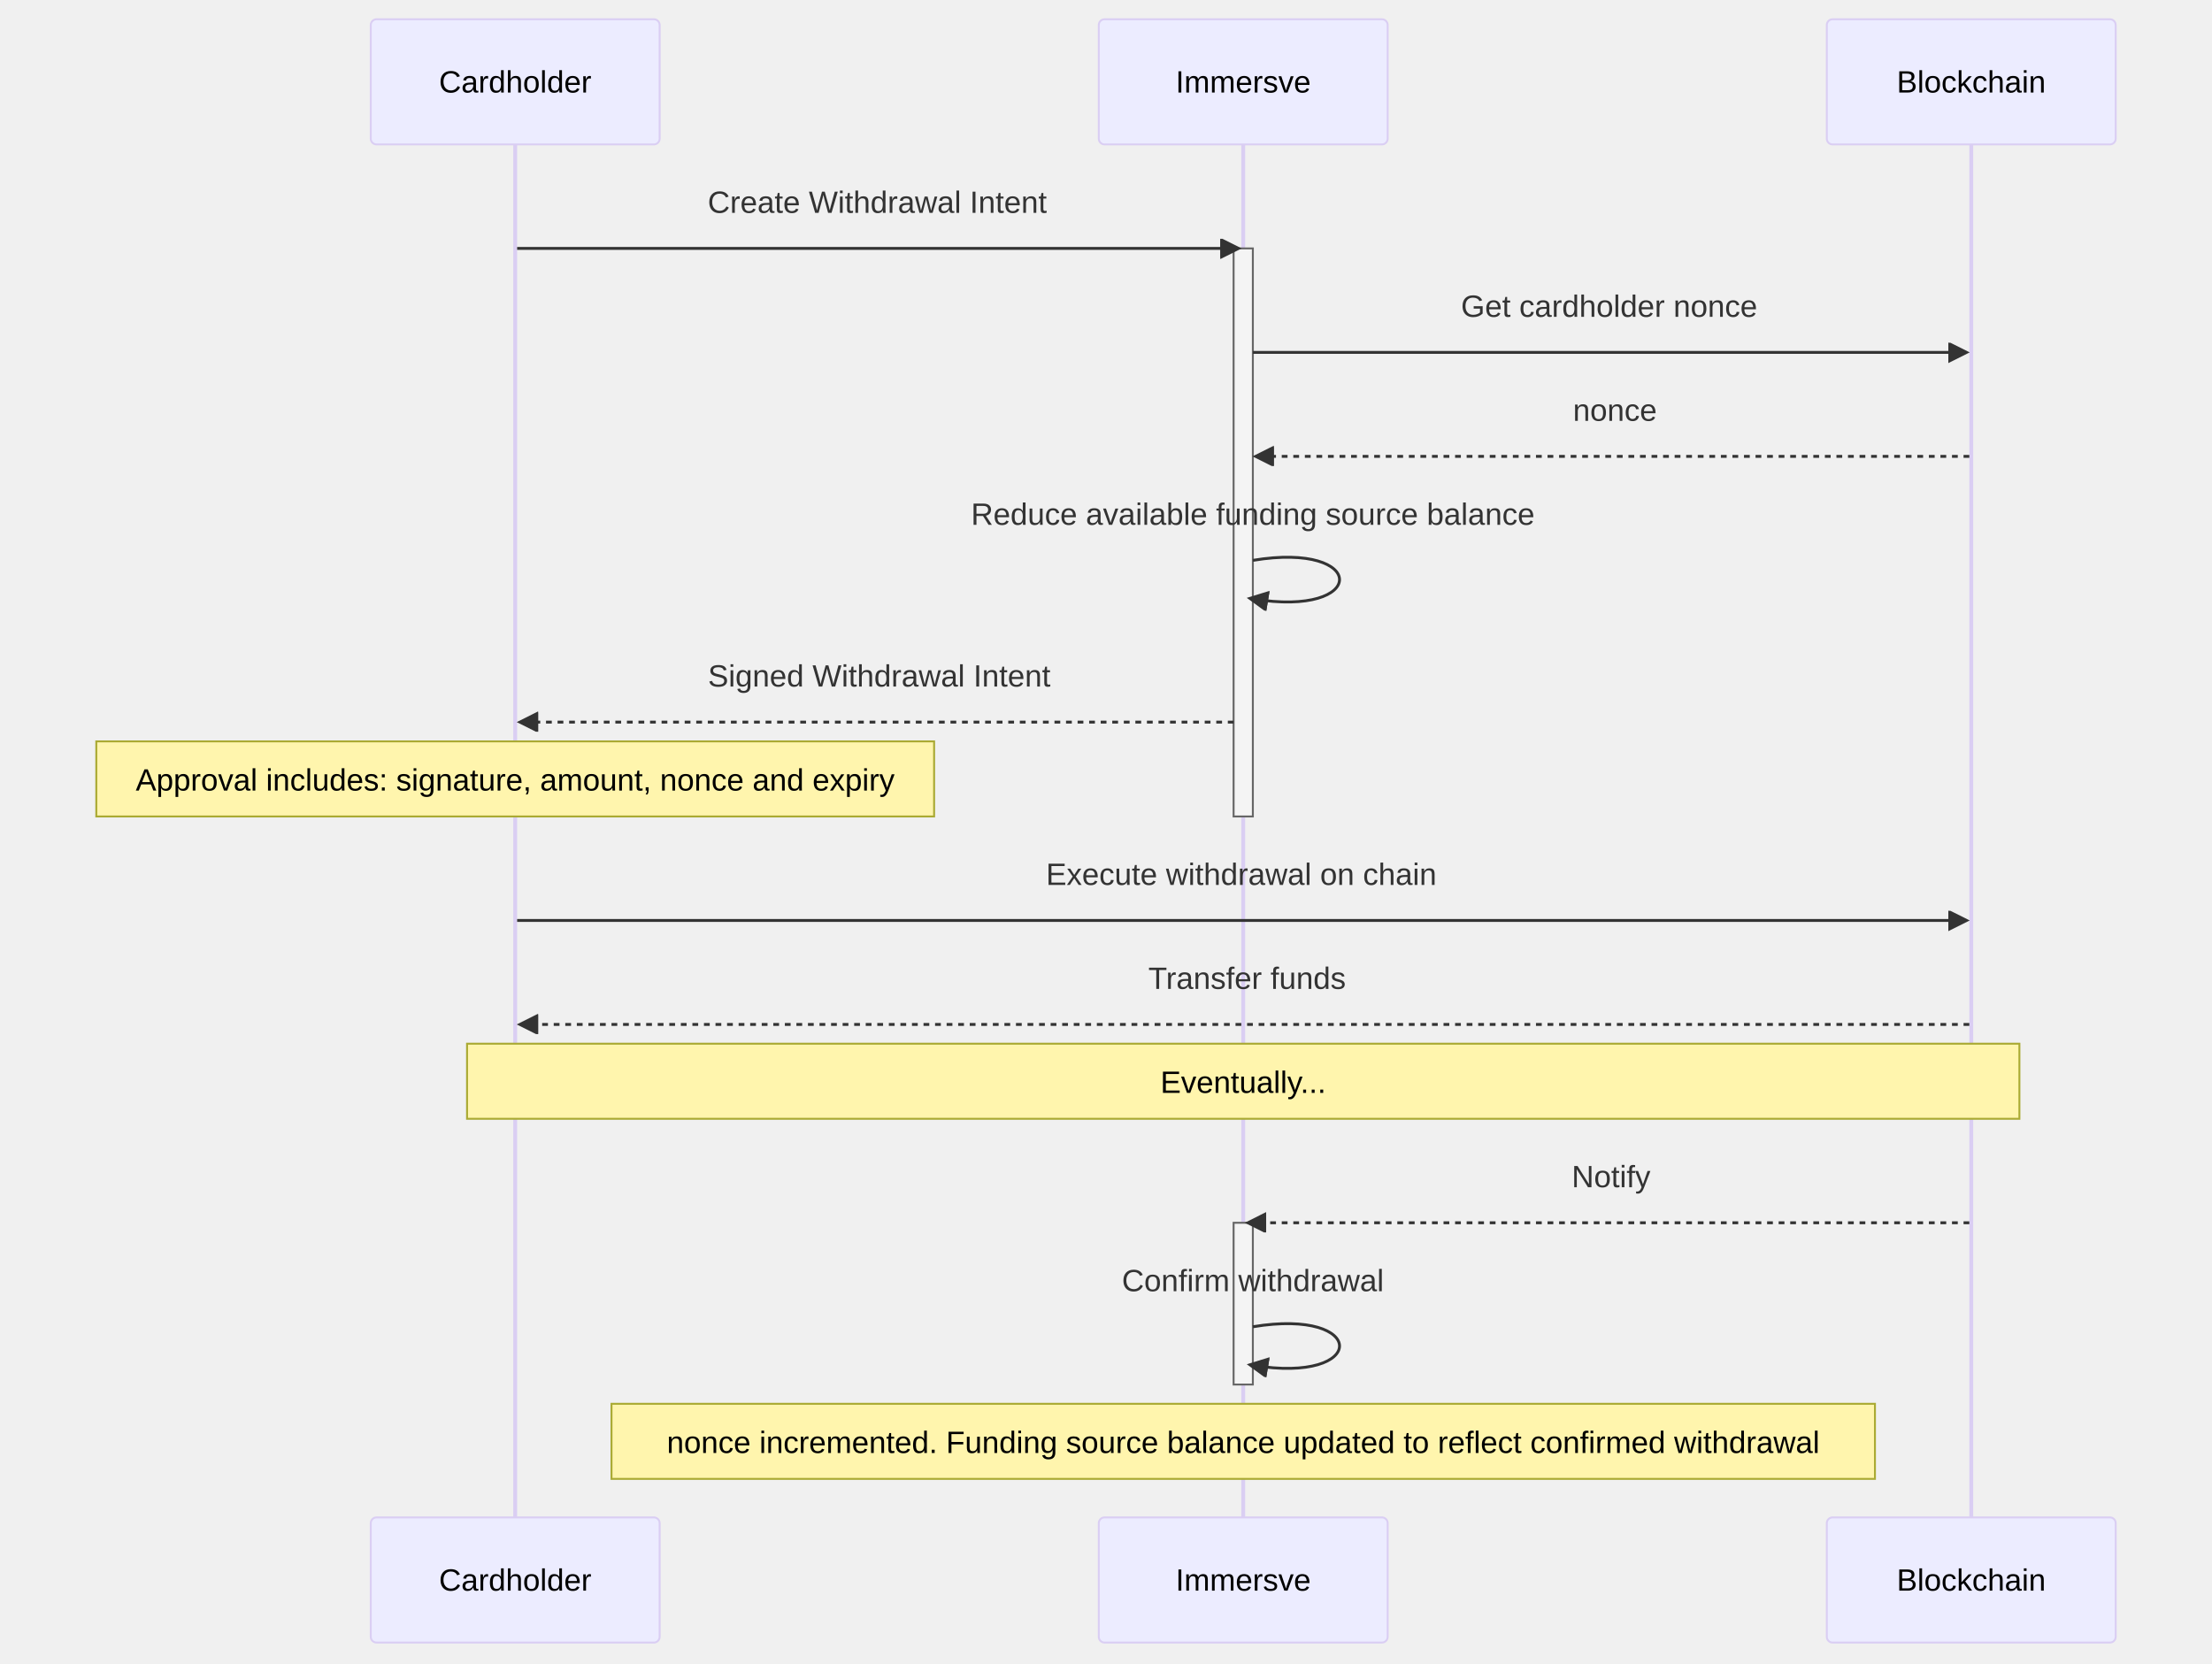
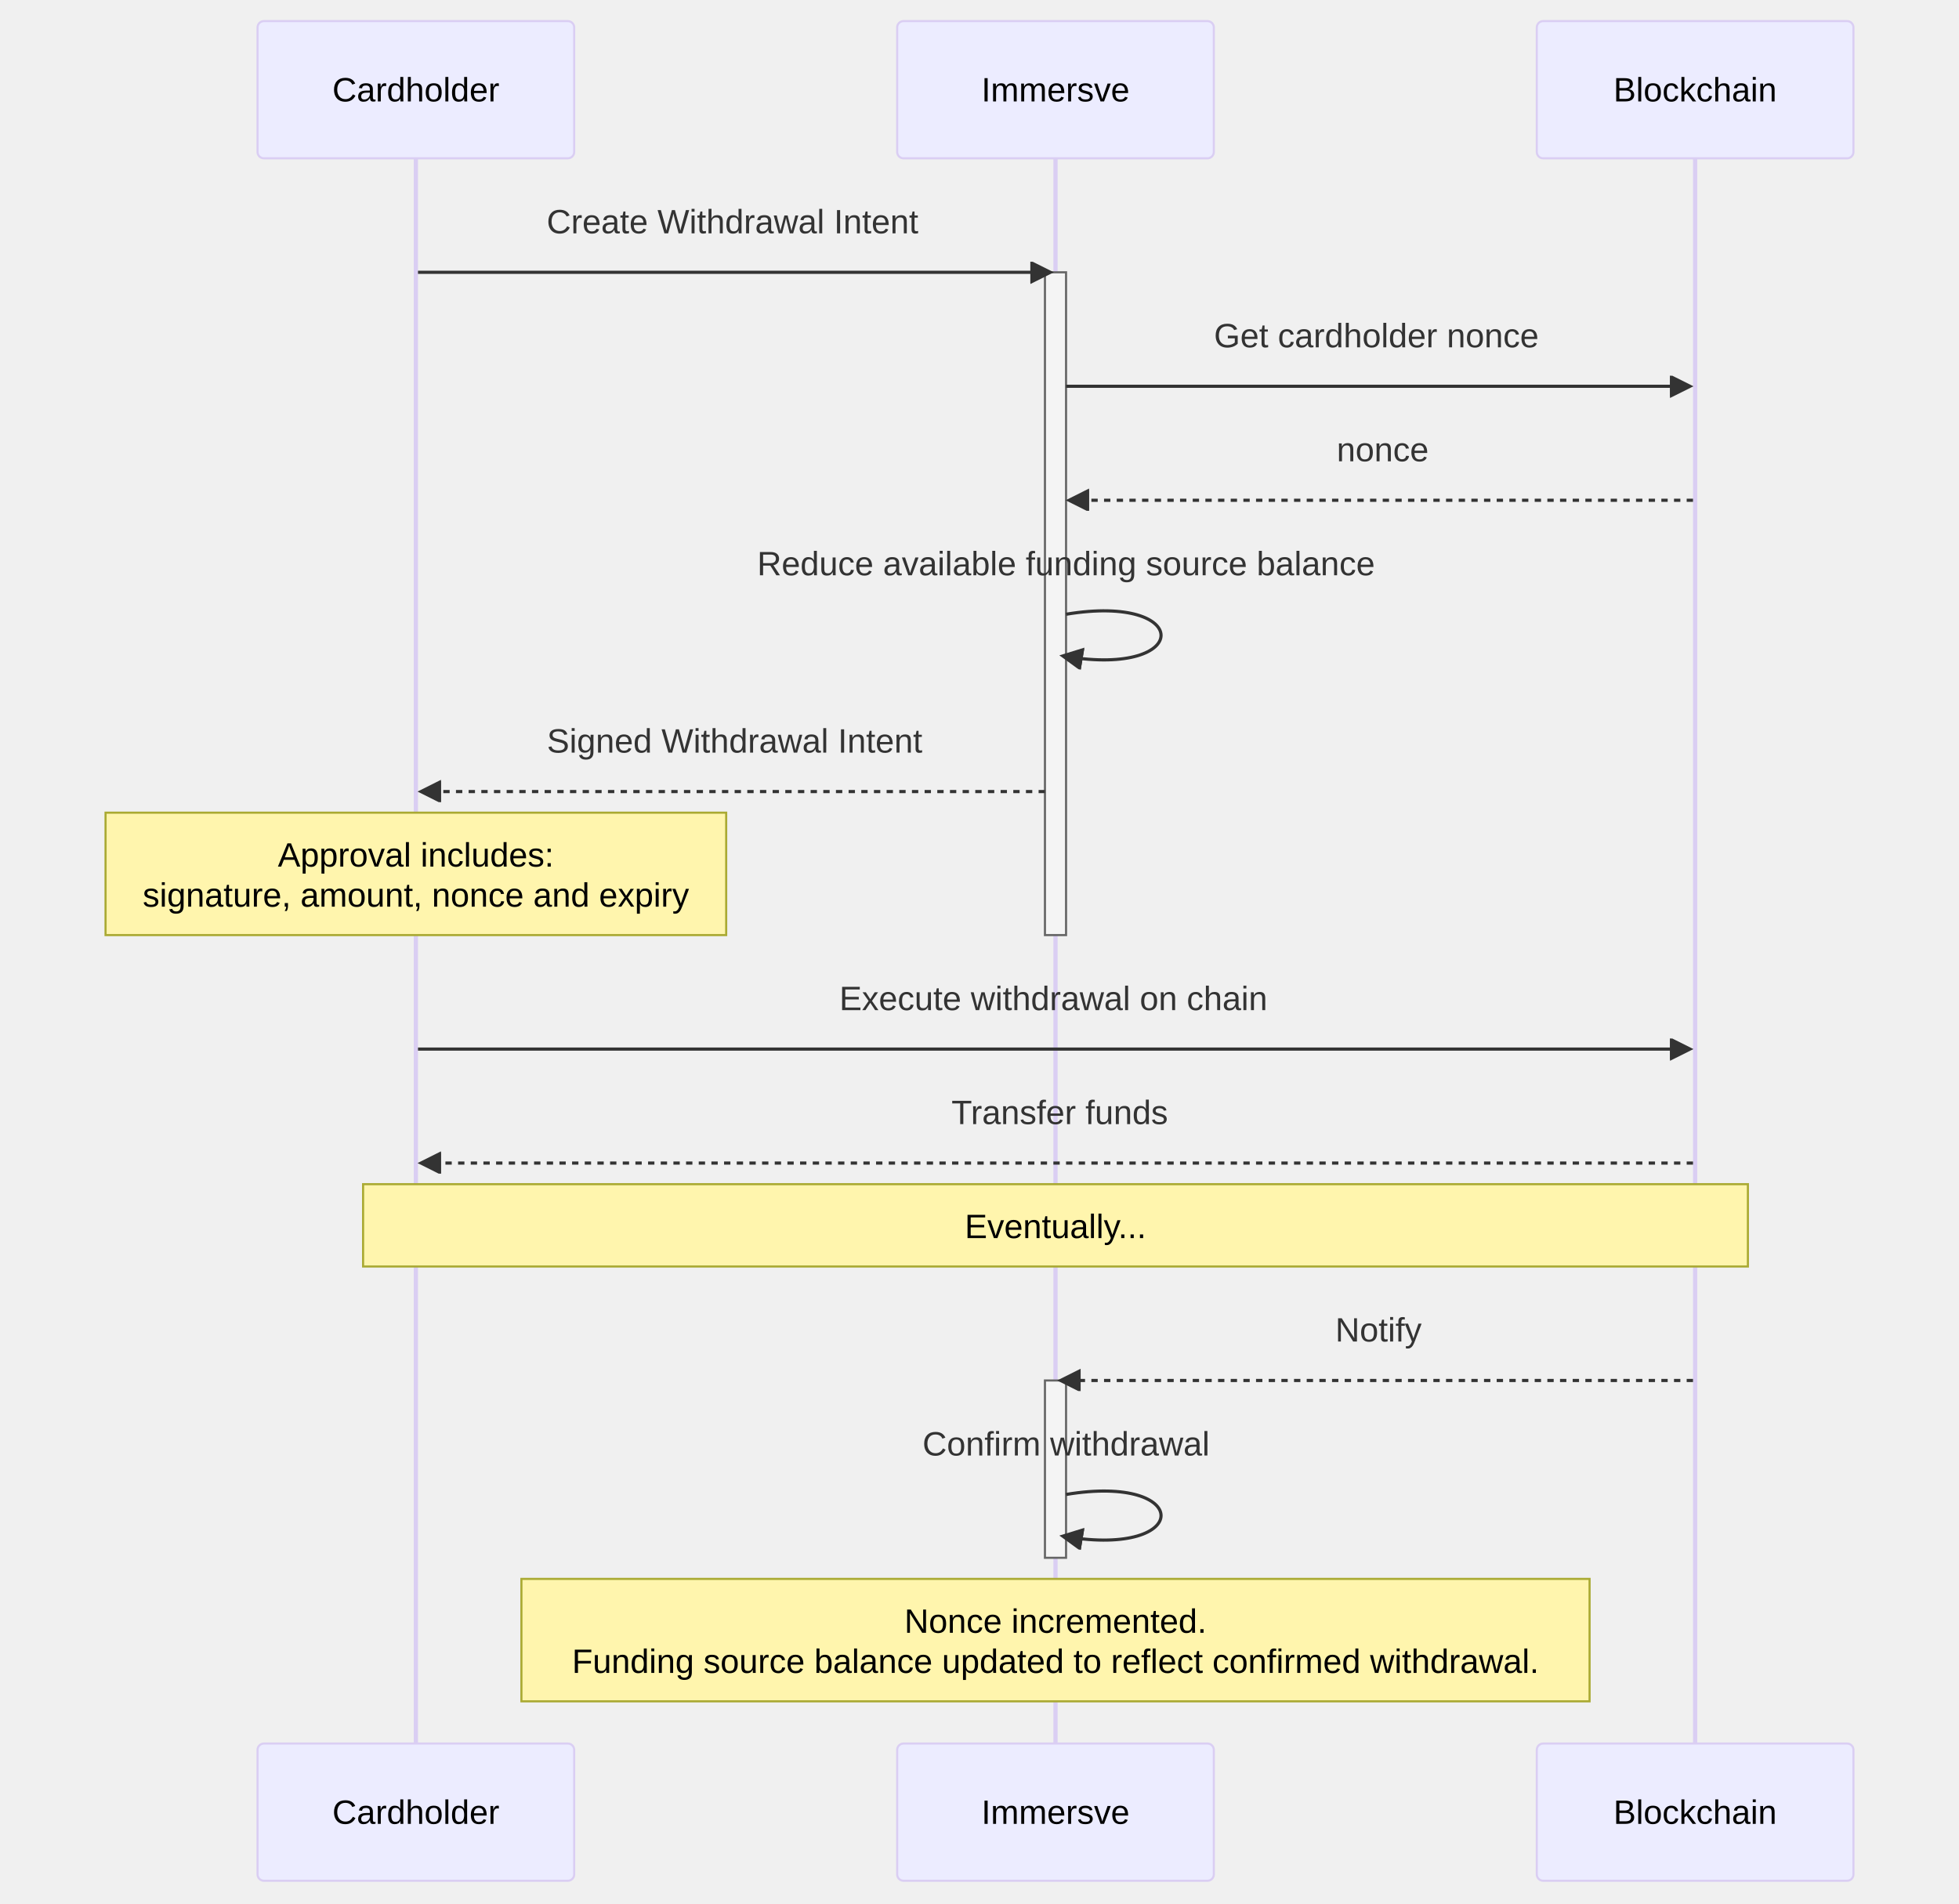
- <svg xmlns="http://www.w3.org/2000/svg" viewBox="-192.5 -10 1148.5 864" style="max-width: 1148.5px;" width="100%" id="mermaid-svg">
+ <svg xmlns="http://www.w3.org/2000/svg" viewBox="-122 -10 928 902" style="max-width: 928px;" width="100%" id="mermaid-svg">
  <g>
-     <rect class="actor actor-bottom" ry="3" rx="3" height="65" width="150" stroke="#666" fill="#eaeaea" y="778" x="756" />
-     <text style="text-anchor: middle; font-size: 16px; font-weight: 400;" class="actor" alignment-baseline="central" dominant-baseline="central" y="810.5" x="831">
-       <tspan dy="0" x="831">Blockchain</tspan>
+     <rect class="actor actor-bottom" ry="3" rx="3" height="65" width="150" stroke="#666" fill="#eaeaea" y="816" x="606" />
+     <text style="text-anchor: middle; font-size: 16px; font-weight: 400;" class="actor" alignment-baseline="central" dominant-baseline="central" y="848.5" x="681">
+       <tspan dy="0" x="681">Blockchain</tspan>
    </text>
  </g>
  <g>
-     <rect class="actor actor-bottom" ry="3" rx="3" height="65" width="150" stroke="#666" fill="#eaeaea" y="778" x="378" />
-     <text style="text-anchor: middle; font-size: 16px; font-weight: 400;" class="actor" alignment-baseline="central" dominant-baseline="central" y="810.5" x="453">
-       <tspan dy="0" x="453">Immersve</tspan>
+     <rect class="actor actor-bottom" ry="3" rx="3" height="65" width="150" stroke="#666" fill="#eaeaea" y="816" x="303" />
+     <text style="text-anchor: middle; font-size: 16px; font-weight: 400;" class="actor" alignment-baseline="central" dominant-baseline="central" y="848.5" x="378">
+       <tspan dy="0" x="378">Immersve</tspan>
    </text>
  </g>
  <g>
-     <rect class="actor actor-bottom" ry="3" rx="3" height="65" width="150" stroke="#666" fill="#eaeaea" y="778" x="0" />
-     <text style="text-anchor: middle; font-size: 16px; font-weight: 400;" class="actor" alignment-baseline="central" dominant-baseline="central" y="810.5" x="75">
+     <rect class="actor actor-bottom" ry="3" rx="3" height="65" width="150" stroke="#666" fill="#eaeaea" y="816" x="0" />
+     <text style="text-anchor: middle; font-size: 16px; font-weight: 400;" class="actor" alignment-baseline="central" dominant-baseline="central" y="848.5" x="75">
      <tspan dy="0" x="75">Cardholder</tspan>
    </text>
  </g>
  <g>
-     <line stroke="#999" stroke-width="0.5px" class="200" y2="778" x2="831" y1="5" x1="831" id="actor26" />
-     <g id="root-26">
-       <rect class="actor actor-top" ry="3" rx="3" height="65" width="150" stroke="#666" fill="#eaeaea" y="0" x="756" />
-       <text style="text-anchor: middle; font-size: 16px; font-weight: 400;" class="actor" alignment-baseline="central" dominant-baseline="central" y="32.5" x="831">
-         <tspan dy="0" x="831">Blockchain</tspan>
+     <line stroke="#999" stroke-width="0.5px" class="200" y2="816" x2="681" y1="5" x1="681" id="actor5" />
+     <g id="root-5">
+       <rect class="actor actor-top" ry="3" rx="3" height="65" width="150" stroke="#666" fill="#eaeaea" y="0" x="606" />
+       <text style="text-anchor: middle; font-size: 16px; font-weight: 400;" class="actor" alignment-baseline="central" dominant-baseline="central" y="32.5" x="681">
+         <tspan dy="0" x="681">Blockchain</tspan>
      </text>
    </g>
  </g>
  <g>
-     <line stroke="#999" stroke-width="0.5px" class="200" y2="778" x2="453" y1="5" x1="453" id="actor25" />
-     <g id="root-25">
-       <rect class="actor actor-top" ry="3" rx="3" height="65" width="150" stroke="#666" fill="#eaeaea" y="0" x="378" />
-       <text style="text-anchor: middle; font-size: 16px; font-weight: 400;" class="actor" alignment-baseline="central" dominant-baseline="central" y="32.5" x="453">
-         <tspan dy="0" x="453">Immersve</tspan>
+     <line stroke="#999" stroke-width="0.5px" class="200" y2="816" x2="378" y1="5" x1="378" id="actor4" />
+     <g id="root-4">
+       <rect class="actor actor-top" ry="3" rx="3" height="65" width="150" stroke="#666" fill="#eaeaea" y="0" x="303" />
+       <text style="text-anchor: middle; font-size: 16px; font-weight: 400;" class="actor" alignment-baseline="central" dominant-baseline="central" y="32.5" x="378">
+         <tspan dy="0" x="378">Immersve</tspan>
      </text>
    </g>
  </g>
  <g>
-     <line stroke="#999" stroke-width="0.5px" class="200" y2="778" x2="75" y1="5" x1="75" id="actor24" />
-     <g id="root-24">
+     <line stroke="#999" stroke-width="0.5px" class="200" y2="816" x2="75" y1="5" x1="75" id="actor3" />
+     <g id="root-3">
      <rect class="actor actor-top" ry="3" rx="3" height="65" width="150" stroke="#666" fill="#eaeaea" y="0" x="0" />
      <text style="text-anchor: middle; font-size: 16px; font-weight: 400;" class="actor" alignment-baseline="central" dominant-baseline="central" y="32.5" x="75">
        <tspan dy="0" x="75">Cardholder</tspan>
      </text>
    </g>
  </g>
  <style>#mermaid-svg{font-family:"trebuchet ms",verdana,arial,sans-serif;font-size:16px;fill:#333;}#mermaid-svg .error-icon{fill:#552222;}#mermaid-svg .error-text{fill:#552222;stroke:#552222;}#mermaid-svg .edge-thickness-normal{stroke-width:2px;}#mermaid-svg .edge-thickness-thick{stroke-width:3.5px;}#mermaid-svg .edge-pattern-solid{stroke-dasharray:0;}#mermaid-svg .edge-pattern-dashed{stroke-dasharray:3;}#mermaid-svg .edge-pattern-dotted{stroke-dasharray:2;}#mermaid-svg .marker{fill:#333333;stroke:#333333;}#mermaid-svg .marker.cross{stroke:#333333;}#mermaid-svg svg{font-family:"trebuchet ms",verdana,arial,sans-serif;font-size:16px;}#mermaid-svg .actor{stroke:hsl(259.626, 59.777%, 87.902%);fill:#ECECFF;}#mermaid-svg text.actor&gt;tspan{fill:black;stroke:none;}#mermaid-svg .actor-line{stroke:grey;}#mermaid-svg .messageLine0{stroke-width:1.5;stroke-dasharray:none;stroke:#333;}#mermaid-svg .messageLine1{stroke-width:1.5;stroke-dasharray:2,2;stroke:#333;}#mermaid-svg #arrowhead path{fill:#333;stroke:#333;}#mermaid-svg .sequenceNumber{fill:white;}#mermaid-svg #sequencenumber{fill:#333;}#mermaid-svg #crosshead path{fill:#333;stroke:#333;}#mermaid-svg .messageText{fill:#333;stroke:none;}#mermaid-svg .labelBox{stroke:hsl(259.626, 59.777%, 87.902%);fill:#ECECFF;}#mermaid-svg .labelText,#mermaid-svg .labelText&gt;tspan{fill:black;stroke:none;}#mermaid-svg .loopText,#mermaid-svg .loopText&gt;tspan{fill:black;stroke:none;}#mermaid-svg .loopLine{stroke-width:2px;stroke-dasharray:2,2;stroke:hsl(259.626, 59.777%, 87.902%);fill:hsl(259.626, 59.777%, 87.902%);}#mermaid-svg .note{stroke:#aaaa33;fill:#fff5ad;}#mermaid-svg .noteText,#mermaid-svg .noteText&gt;tspan{fill:black;stroke:none;}#mermaid-svg .activation0{fill:#f4f4f4;stroke:#666;}#mermaid-svg .activation1{fill:#f4f4f4;stroke:#666;}#mermaid-svg .activation2{fill:#f4f4f4;stroke:#666;}#mermaid-svg .actorPopupMenu{position:absolute;}#mermaid-svg .actorPopupMenuPanel{position:absolute;fill:#ECECFF;box-shadow:0px 8px 16px 0px rgba(0,0,0,0.2);filter:drop-shadow(3px 5px 2px rgb(0 0 0 / 0.4));}#mermaid-svg .actor-man line{stroke:hsl(259.626, 59.777%, 87.902%);fill:#ECECFF;}#mermaid-svg .actor-man circle,#mermaid-svg line{stroke:hsl(259.626, 59.777%, 87.902%);fill:#ECECFF;stroke-width:2px;}#mermaid-svg :root{--mermaid-font-family:"trebuchet ms",verdana,arial,sans-serif;}</style>
  <g />
  <defs>
    <symbol height="24" width="24" id="computer">
      <path d="M2 2v13h20v-13h-20zm18 11h-16v-9h16v9zm-10.228 6l.466-1h3.524l.467 1h-4.457zm14.228 3h-24l2-6h2.104l-1.33 4h18.45l-1.297-4h2.073l2 6zm-5-10h-14v-7h14v7z" transform="scale(.5)" />
    </symbol>
  </defs>
  <defs>
    <symbol clip-rule="evenodd" fill-rule="evenodd" id="database">
      <path d="M12.258.001l.256.004.255.005.253.008.251.01.249.012.247.015.246.016.242.019.241.02.239.023.236.024.233.027.231.028.229.031.225.032.223.034.22.036.217.038.214.04.211.041.208.043.205.045.201.046.198.048.194.05.191.051.187.053.183.054.18.056.175.057.172.059.168.06.163.061.16.063.155.064.15.066.074.033.073.033.071.034.07.034.069.035.068.035.067.035.066.035.064.036.064.036.062.036.06.036.06.037.058.037.058.037.055.038.055.038.053.038.052.038.051.039.05.039.048.039.047.039.045.04.044.04.043.04.041.04.04.041.039.041.037.041.036.041.034.041.033.042.032.042.03.042.029.042.027.042.026.043.024.043.023.043.021.043.02.043.018.044.017.043.015.044.013.044.012.044.011.045.009.044.007.045.006.045.004.045.002.045.001.045v17l-.001.045-.002.045-.004.045-.006.045-.007.045-.009.044-.011.045-.012.044-.013.044-.015.044-.017.043-.018.044-.02.043-.021.043-.023.043-.024.043-.026.043-.027.042-.029.042-.03.042-.032.042-.033.042-.034.041-.036.041-.037.041-.039.041-.04.041-.041.04-.043.04-.044.04-.045.04-.047.039-.048.039-.05.039-.051.039-.052.038-.053.038-.055.038-.055.038-.058.037-.058.037-.06.037-.06.036-.062.036-.064.036-.064.036-.066.035-.067.035-.068.035-.069.035-.07.034-.071.034-.073.033-.074.033-.15.066-.155.064-.16.063-.163.061-.168.06-.172.059-.175.057-.18.056-.183.054-.187.053-.191.051-.194.05-.198.048-.201.046-.205.045-.208.043-.211.041-.214.04-.217.038-.22.036-.223.034-.225.032-.229.031-.231.028-.233.027-.236.024-.239.023-.241.02-.242.019-.246.016-.247.015-.249.012-.251.01-.253.008-.255.005-.256.004-.258.001-.258-.001-.256-.004-.255-.005-.253-.008-.251-.01-.249-.012-.247-.015-.245-.016-.243-.019-.241-.02-.238-.023-.236-.024-.234-.027-.231-.028-.228-.031-.226-.032-.223-.034-.22-.036-.217-.038-.214-.04-.211-.041-.208-.043-.204-.045-.201-.046-.198-.048-.195-.05-.19-.051-.187-.053-.184-.054-.179-.056-.176-.057-.172-.059-.167-.06-.164-.061-.159-.063-.155-.064-.151-.066-.074-.033-.072-.033-.072-.034-.07-.034-.069-.035-.068-.035-.067-.035-.066-.035-.064-.036-.063-.036-.062-.036-.061-.036-.06-.037-.058-.037-.057-.037-.056-.038-.055-.038-.053-.038-.052-.038-.051-.039-.049-.039-.049-.039-.046-.039-.046-.04-.044-.04-.043-.04-.041-.04-.04-.041-.039-.041-.037-.041-.036-.041-.034-.041-.033-.042-.032-.042-.03-.042-.029-.042-.027-.042-.026-.043-.024-.043-.023-.043-.021-.043-.02-.043-.018-.044-.017-.043-.015-.044-.013-.044-.012-.044-.011-.045-.009-.044-.007-.045-.006-.045-.004-.045-.002-.045-.001-.045v-17l.001-.045.002-.045.004-.045.006-.045.007-.045.009-.044.011-.045.012-.044.013-.044.015-.044.017-.043.018-.044.02-.043.021-.043.023-.043.024-.043.026-.043.027-.042.029-.042.03-.042.032-.042.033-.042.034-.041.036-.041.037-.041.039-.041.04-.041.041-.04.043-.04.044-.04.046-.04.046-.039.049-.039.049-.039.051-.039.052-.038.053-.038.055-.038.056-.038.057-.037.058-.037.06-.037.061-.036.062-.036.063-.036.064-.036.066-.035.067-.035.068-.035.069-.035.07-.034.072-.034.072-.033.074-.033.151-.066.155-.064.159-.063.164-.061.167-.06.172-.059.176-.057.179-.056.184-.054.187-.053.19-.051.195-.05.198-.048.201-.046.204-.045.208-.043.211-.041.214-.04.217-.038.22-.036.223-.034.226-.032.228-.031.231-.028.234-.027.236-.024.238-.023.241-.02.243-.019.245-.016.247-.015.249-.012.251-.01.253-.008.255-.005.256-.004.258-.001.258.001zm-9.258 20.499v.01l.001.021.003.021.004.022.005.021.006.022.007.022.009.023.01.022.011.023.012.023.013.023.015.023.016.024.017.023.018.024.019.024.021.024.022.025.023.024.024.025.052.049.056.05.061.051.066.051.07.051.075.051.079.052.084.052.088.052.092.052.097.052.102.051.105.052.11.052.114.051.119.051.123.051.127.05.131.05.135.05.139.048.144.049.147.047.152.047.155.047.16.045.163.045.167.043.171.043.176.041.178.041.183.039.187.039.19.037.194.035.197.035.202.033.204.031.209.03.212.029.216.027.219.025.222.024.226.021.23.02.233.018.236.016.24.015.243.012.246.01.249.008.253.005.256.004.259.001.26-.001.257-.004.254-.005.25-.008.247-.011.244-.012.241-.014.237-.016.233-.018.231-.021.226-.021.224-.024.22-.026.216-.027.212-.028.21-.031.205-.031.202-.034.198-.034.194-.036.191-.037.187-.039.183-.04.179-.04.175-.042.172-.043.168-.044.163-.045.16-.046.155-.046.152-.047.148-.048.143-.049.139-.049.136-.05.131-.05.126-.05.123-.051.118-.052.114-.051.11-.052.106-.052.101-.052.096-.052.092-.052.088-.053.083-.051.079-.052.074-.052.07-.051.065-.051.06-.051.056-.05.051-.05.023-.024.023-.025.021-.024.02-.024.019-.024.018-.024.017-.024.015-.023.014-.024.013-.023.012-.023.01-.023.01-.022.008-.022.006-.022.006-.022.004-.022.004-.021.001-.021.001-.021v-4.127l-.077.055-.08.053-.083.054-.085.053-.087.052-.09.052-.093.051-.095.05-.097.05-.1.049-.102.049-.105.048-.106.047-.109.047-.111.046-.114.045-.115.045-.118.044-.12.043-.122.042-.124.042-.126.041-.128.04-.13.04-.132.038-.134.038-.135.037-.138.037-.139.035-.142.035-.143.034-.144.033-.147.032-.148.031-.15.03-.151.03-.153.029-.154.027-.156.027-.158.026-.159.025-.161.024-.162.023-.163.022-.165.021-.166.02-.167.019-.169.018-.169.017-.171.016-.173.015-.173.014-.175.013-.175.012-.177.011-.178.01-.179.008-.179.008-.181.006-.182.005-.182.004-.184.003-.184.002h-.37l-.184-.002-.184-.003-.182-.004-.182-.005-.181-.006-.179-.008-.179-.008-.178-.01-.176-.011-.176-.012-.175-.013-.173-.014-.172-.015-.171-.016-.17-.017-.169-.018-.167-.019-.166-.02-.165-.021-.163-.022-.162-.023-.161-.024-.159-.025-.157-.026-.156-.027-.155-.027-.153-.029-.151-.03-.15-.03-.148-.031-.146-.032-.145-.033-.143-.034-.141-.035-.14-.035-.137-.037-.136-.037-.134-.038-.132-.038-.13-.04-.128-.04-.126-.041-.124-.042-.122-.042-.12-.044-.117-.043-.116-.045-.113-.045-.112-.046-.109-.047-.106-.047-.105-.048-.102-.049-.1-.049-.097-.05-.095-.05-.093-.052-.09-.051-.087-.052-.085-.053-.083-.054-.08-.054-.077-.054v4.127zm0-5.654v.011l.001.021.003.021.004.021.005.022.006.022.007.022.009.022.01.022.011.023.012.023.013.023.015.024.016.023.017.024.018.024.019.024.021.024.022.024.023.025.024.024.052.05.056.05.061.05.066.051.07.051.075.052.079.051.084.052.088.052.092.052.097.052.102.052.105.052.11.051.114.051.119.052.123.05.127.051.131.05.135.049.139.049.144.048.147.048.152.047.155.046.16.045.163.045.167.044.171.042.176.042.178.04.183.04.187.038.19.037.194.036.197.034.202.033.204.032.209.03.212.028.216.027.219.025.222.024.226.022.23.02.233.018.236.016.24.014.243.012.246.01.249.008.253.006.256.003.259.001.26-.001.257-.003.254-.006.25-.008.247-.01.244-.012.241-.015.237-.016.233-.018.231-.02.226-.022.224-.024.22-.025.216-.027.212-.029.21-.03.205-.032.202-.033.198-.035.194-.036.191-.037.187-.039.183-.039.179-.041.175-.042.172-.043.168-.044.163-.045.16-.045.155-.047.152-.047.148-.048.143-.048.139-.05.136-.049.131-.05.126-.051.123-.051.118-.051.114-.052.11-.052.106-.052.101-.052.096-.052.092-.052.088-.052.083-.052.079-.052.074-.051.07-.052.065-.051.06-.05.056-.051.051-.049.023-.025.023-.024.021-.025.02-.024.019-.024.018-.024.017-.024.015-.023.014-.023.013-.024.012-.022.01-.023.01-.023.008-.022.006-.022.006-.022.004-.021.004-.022.001-.021.001-.021v-4.139l-.077.054-.08.054-.083.054-.085.052-.087.053-.09.051-.093.051-.095.051-.097.05-.1.049-.102.049-.105.048-.106.047-.109.047-.111.046-.114.045-.115.044-.118.044-.12.044-.122.042-.124.042-.126.041-.128.04-.13.039-.132.039-.134.038-.135.037-.138.036-.139.036-.142.035-.143.033-.144.033-.147.033-.148.031-.15.03-.151.03-.153.028-.154.028-.156.027-.158.026-.159.025-.161.024-.162.023-.163.022-.165.021-.166.02-.167.019-.169.018-.169.017-.171.016-.173.015-.173.014-.175.013-.175.012-.177.011-.178.009-.179.009-.179.007-.181.007-.182.005-.182.004-.184.003-.184.002h-.37l-.184-.002-.184-.003-.182-.004-.182-.005-.181-.007-.179-.007-.179-.009-.178-.009-.176-.011-.176-.012-.175-.013-.173-.014-.172-.015-.171-.016-.17-.017-.169-.018-.167-.019-.166-.02-.165-.021-.163-.022-.162-.023-.161-.024-.159-.025-.157-.026-.156-.027-.155-.028-.153-.028-.151-.03-.15-.03-.148-.031-.146-.033-.145-.033-.143-.033-.141-.035-.14-.036-.137-.036-.136-.037-.134-.038-.132-.039-.13-.039-.128-.04-.126-.041-.124-.042-.122-.043-.12-.043-.117-.044-.116-.044-.113-.046-.112-.046-.109-.046-.106-.047-.105-.048-.102-.049-.1-.049-.097-.05-.095-.051-.093-.051-.09-.051-.087-.053-.085-.052-.083-.054-.08-.054-.077-.054v4.139zm0-5.666v.011l.001.02.003.022.004.021.005.022.006.021.007.022.009.023.01.022.011.023.012.023.013.023.015.023.016.024.017.024.018.023.019.024.021.025.022.024.023.024.024.025.052.05.056.05.061.05.066.051.07.051.075.052.079.051.084.052.088.052.092.052.097.052.102.052.105.051.11.052.114.051.119.051.123.051.127.05.131.05.135.05.139.049.144.048.147.048.152.047.155.046.16.045.163.045.167.043.171.043.176.042.178.04.183.04.187.038.19.037.194.036.197.034.202.033.204.032.209.03.212.028.216.027.219.025.222.024.226.021.23.02.233.018.236.017.24.014.243.012.246.01.249.008.253.006.256.003.259.001.26-.001.257-.003.254-.006.25-.008.247-.01.244-.013.241-.014.237-.016.233-.018.231-.02.226-.022.224-.024.22-.025.216-.027.212-.029.21-.03.205-.032.202-.033.198-.035.194-.036.191-.037.187-.039.183-.039.179-.041.175-.042.172-.043.168-.044.163-.045.16-.045.155-.047.152-.047.148-.048.143-.049.139-.049.136-.049.131-.051.126-.05.123-.051.118-.052.114-.051.11-.052.106-.052.101-.052.096-.052.092-.052.088-.052.083-.052.079-.052.074-.052.07-.051.065-.051.06-.051.056-.05.051-.049.023-.025.023-.025.021-.024.02-.024.019-.024.018-.024.017-.024.015-.023.014-.024.013-.023.012-.023.01-.022.01-.023.008-.022.006-.022.006-.022.004-.022.004-.021.001-.021.001-.021v-4.153l-.077.054-.08.054-.083.053-.085.053-.087.053-.09.051-.093.051-.095.051-.097.05-.1.049-.102.048-.105.048-.106.048-.109.046-.111.046-.114.046-.115.044-.118.044-.12.043-.122.043-.124.042-.126.041-.128.04-.13.039-.132.039-.134.038-.135.037-.138.036-.139.036-.142.034-.143.034-.144.033-.147.032-.148.032-.15.03-.151.03-.153.028-.154.028-.156.027-.158.026-.159.024-.161.024-.162.023-.163.023-.165.021-.166.02-.167.019-.169.018-.169.017-.171.016-.173.015-.173.014-.175.013-.175.012-.177.01-.178.01-.179.009-.179.007-.181.006-.182.006-.182.004-.184.003-.184.001-.185.001-.185-.001-.184-.001-.184-.003-.182-.004-.182-.006-.181-.006-.179-.007-.179-.009-.178-.01-.176-.01-.176-.012-.175-.013-.173-.014-.172-.015-.171-.016-.17-.017-.169-.018-.167-.019-.166-.02-.165-.021-.163-.023-.162-.023-.161-.024-.159-.024-.157-.026-.156-.027-.155-.028-.153-.028-.151-.03-.15-.03-.148-.032-.146-.032-.145-.033-.143-.034-.141-.034-.14-.036-.137-.036-.136-.037-.134-.038-.132-.039-.13-.039-.128-.041-.126-.041-.124-.041-.122-.043-.12-.043-.117-.044-.116-.044-.113-.046-.112-.046-.109-.046-.106-.048-.105-.048-.102-.048-.1-.05-.097-.049-.095-.051-.093-.051-.09-.052-.087-.052-.085-.053-.083-.053-.08-.054-.077-.054v4.153zm8.74-8.179l-.257.004-.254.005-.25.008-.247.011-.244.012-.241.014-.237.016-.233.018-.231.021-.226.022-.224.023-.22.026-.216.027-.212.028-.21.031-.205.032-.202.033-.198.034-.194.036-.191.038-.187.038-.183.04-.179.041-.175.042-.172.043-.168.043-.163.045-.16.046-.155.046-.152.048-.148.048-.143.048-.139.049-.136.05-.131.05-.126.051-.123.051-.118.051-.114.052-.11.052-.106.052-.101.052-.096.052-.092.052-.088.052-.083.052-.079.052-.074.051-.07.052-.065.051-.06.05-.056.05-.051.05-.023.025-.023.024-.021.024-.02.025-.019.024-.018.024-.017.023-.015.024-.014.023-.013.023-.012.023-.01.023-.01.022-.008.022-.006.023-.006.021-.004.022-.004.021-.001.021-.001.021.001.021.001.021.004.021.004.022.006.021.006.023.008.022.01.022.01.023.012.023.013.023.014.023.015.024.017.023.018.024.019.024.02.025.021.024.023.024.023.025.051.05.056.05.06.05.065.051.07.052.074.051.079.052.083.052.088.052.092.052.096.052.101.052.106.052.11.052.114.052.118.051.123.051.126.051.131.05.136.05.139.049.143.048.148.048.152.048.155.046.16.046.163.045.168.043.172.043.175.042.179.041.183.04.187.038.191.038.194.036.198.034.202.033.205.032.21.031.212.028.216.027.22.026.224.023.226.022.231.021.233.018.237.016.241.014.244.012.247.011.25.008.254.005.257.004.26.001.26-.001.257-.004.254-.005.25-.008.247-.011.244-.012.241-.014.237-.016.233-.018.231-.021.226-.022.224-.023.22-.026.216-.027.212-.028.21-.031.205-.032.202-.033.198-.034.194-.036.191-.038.187-.038.183-.04.179-.041.175-.042.172-.043.168-.043.163-.045.16-.046.155-.046.152-.048.148-.048.143-.048.139-.049.136-.05.131-.05.126-.051.123-.051.118-.051.114-.052.11-.052.106-.052.101-.052.096-.052.092-.052.088-.052.083-.052.079-.052.074-.051.07-.052.065-.051.06-.05.056-.05.051-.05.023-.025.023-.024.021-.024.02-.025.019-.024.018-.024.017-.023.015-.024.014-.023.013-.023.012-.023.01-.023.01-.022.008-.022.006-.023.006-.021.004-.022.004-.021.001-.021.001-.021-.001-.021-.001-.021-.004-.021-.004-.022-.006-.021-.006-.023-.008-.022-.01-.022-.01-.023-.012-.023-.013-.023-.014-.023-.015-.024-.017-.023-.018-.024-.019-.024-.02-.025-.021-.024-.023-.024-.023-.025-.051-.05-.056-.05-.06-.05-.065-.051-.07-.052-.074-.051-.079-.052-.083-.052-.088-.052-.092-.052-.096-.052-.101-.052-.106-.052-.11-.052-.114-.052-.118-.051-.123-.051-.126-.051-.131-.05-.136-.05-.139-.049-.143-.048-.148-.048-.152-.048-.155-.046-.16-.046-.163-.045-.168-.043-.172-.043-.175-.042-.179-.041-.183-.04-.187-.038-.191-.038-.194-.036-.198-.034-.202-.033-.205-.032-.21-.031-.212-.028-.216-.027-.22-.026-.224-.023-.226-.022-.231-.021-.233-.018-.237-.016-.241-.014-.244-.012-.247-.011-.25-.008-.254-.005-.257-.004-.26-.001-.26.001z" transform="scale(.5)" />
    </symbol>
  </defs>
  <defs>
    <symbol height="24" width="24" id="clock">
      <path d="M12 2c5.514 0 10 4.486 10 10s-4.486 10-10 10-10-4.486-10-10 4.486-10 10-10zm0-2c-6.627 0-12 5.373-12 12s5.373 12 12 12 12-5.373 12-12-5.373-12-12-12zm5.848 12.459c.202.038.202.333.001.372-1.907.361-6.045 1.111-6.547 1.111-.719 0-1.301-.582-1.301-1.301 0-.512.77-5.447 1.125-7.445.034-.192.312-.181.343.014l.985 6.238 5.394 1.011z" transform="scale(.5)" />
    </symbol>
  </defs>
  <defs>
    <marker orient="auto" markerHeight="12" markerWidth="12" markerUnits="userSpaceOnUse" refY="5" refX="7.9" id="arrowhead">
      <path d="M 0 0 L 10 5 L 0 10 z" />
    </marker>
  </defs>
  <defs>
    <marker refY="4.5" refX="4" orient="auto" markerHeight="8" markerWidth="15" id="crosshead">
      <path style="stroke-dasharray: 0, 0;" d="M 1,2 L 6,7 M 6,2 L 1,7" stroke-width="1pt" stroke="#000000" fill="none" />
    </marker>
  </defs>
  <defs>
    <marker orient="auto" markerHeight="28" markerWidth="20" refY="7" refX="15.5" id="filled-head">
      <path d="M 18,7 L9,13 L14,7 L9,1 Z" />
    </marker>
  </defs>
  <defs>
    <marker orient="auto" markerHeight="40" markerWidth="60" refY="15" refX="15" id="sequencenumber">
      <circle r="6" cy="15" cx="15" />
    </marker>
  </defs>
  <g>
-     <rect class="activation0" ry="0" rx="0" height="295" width="10" stroke="#666" fill="#EDF2AE" y="119" x="448" />
+     <rect class="activation0" ry="0" rx="0" height="314" width="10" stroke="#666" fill="#EDF2AE" y="119" x="373" />
  </g>
  <g>
-     <rect class="note" ry="0" rx="0" height="39" width="435" stroke="#666" fill="#EDF2AE" y="375" x="-142.5" />
+     <rect class="note" ry="0" rx="0" height="58" width="294" stroke="#666" fill="#EDF2AE" y="375" x="-72" />
    <text style="font-size: 16px; font-weight: 400;" dy="1em" class="noteText" alignment-baseline="middle" dominant-baseline="middle" text-anchor="middle" y="380" x="75">
-       <tspan x="75">Approval includes: signature, amount, nonce and expiry</tspan>
+       <tspan x="75">Approval includes:</tspan>
+     </text>
+     <text style="font-size: 16px; font-weight: 400;" dy="1em" class="noteText" alignment-baseline="middle" dominant-baseline="middle" text-anchor="middle" y="399" x="75">
+       <tspan x="75">signature, amount, nonce and expiry</tspan>
    </text>
  </g>
  <g>
-     <rect class="note" ry="0" rx="0" height="39" width="806" stroke="#666" fill="#EDF2AE" y="532" x="50" />
-     <text style="font-size: 16px; font-weight: 400;" dy="1em" class="noteText" alignment-baseline="middle" dominant-baseline="middle" text-anchor="middle" y="537" x="453">
-       <tspan x="453">Eventually...</tspan>
+     <rect class="note" ry="0" rx="0" height="39" width="656" stroke="#666" fill="#EDF2AE" y="551" x="50" />
+     <text style="font-size: 16px; font-weight: 400;" dy="1em" class="noteText" alignment-baseline="middle" dominant-baseline="middle" text-anchor="middle" y="556" x="378">
+       <tspan x="378">Eventually...</tspan>
    </text>
  </g>
  <g>
-     <rect class="activation0" ry="0" rx="0" height="84" width="10" stroke="#666" fill="#EDF2AE" y="625" x="448" />
+     <rect class="activation0" ry="0" rx="0" height="84" width="10" stroke="#666" fill="#EDF2AE" y="644" x="373" />
  </g>
  <g>
-     <rect class="note" ry="0" rx="0" height="39" width="656" stroke="#666" fill="#EDF2AE" y="719" x="125" />
-     <text style="font-size: 16px; font-weight: 400;" dy="1em" class="noteText" alignment-baseline="middle" dominant-baseline="middle" text-anchor="middle" y="724" x="453">
-       <tspan x="453">nonce incremented. Funding source balance updated to reflect confirmed withdrawal</tspan>
+     <rect class="note" ry="0" rx="0" height="58" width="506" stroke="#666" fill="#EDF2AE" y="738" x="125" />
+     <text style="font-size: 16px; font-weight: 400;" dy="1em" class="noteText" alignment-baseline="middle" dominant-baseline="middle" text-anchor="middle" y="743" x="378">
+       <tspan x="378">Nonce incremented.</tspan>
+     </text>
+     <text style="font-size: 16px; font-weight: 400;" dy="1em" class="noteText" alignment-baseline="middle" dominant-baseline="middle" text-anchor="middle" y="762" x="378">
+       <tspan x="378">Funding source balance updated to reflect confirmed withdrawal.</tspan>
    </text>
  </g>
-   <text style="font-size: 16px; font-weight: 400;" dy="1em" class="messageText" alignment-baseline="middle" dominant-baseline="middle" text-anchor="middle" y="80" x="263">Create Withdrawal Intent</text>
-   <line style="fill: none;" marker-end="url(#arrowhead)" stroke="none" stroke-width="2" class="messageLine0" y2="119" x2="449" y1="119" x1="76" />
-   <text style="font-size: 16px; font-weight: 400;" dy="1em" class="messageText" alignment-baseline="middle" dominant-baseline="middle" text-anchor="middle" y="134" x="643">Get cardholder nonce</text>
-   <line style="fill: none;" marker-end="url(#arrowhead)" stroke="none" stroke-width="2" class="messageLine0" y2="173" x2="827" y1="173" x1="458" />
-   <text style="font-size: 16px; font-weight: 400;" dy="1em" class="messageText" alignment-baseline="middle" dominant-baseline="middle" text-anchor="middle" y="188" x="646">nonce</text>
-   <line style="stroke-dasharray: 3, 3; fill: none;" marker-end="url(#arrowhead)" stroke="none" stroke-width="2" class="messageLine1" y2="227" x2="461" y1="227" x1="830" />
-   <text style="font-size: 16px; font-weight: 400;" dy="1em" class="messageText" alignment-baseline="middle" dominant-baseline="middle" text-anchor="middle" y="242" x="458">Reduce available funding source balance</text>
-   <path style="fill: none;" marker-end="url(#arrowhead)" stroke="none" stroke-width="2" class="messageLine0" d="M 458,281 C 518,271 518,311 458,301" />
-   <text style="font-size: 16px; font-weight: 400;" dy="1em" class="messageText" alignment-baseline="middle" dominant-baseline="middle" text-anchor="middle" y="326" x="264">Signed Withdrawal Intent</text>
-   <line style="stroke-dasharray: 3, 3; fill: none;" marker-end="url(#arrowhead)" stroke="none" stroke-width="2" class="messageLine1" y2="365" x2="79" y1="365" x1="448" />
-   <text style="font-size: 16px; font-weight: 400;" dy="1em" class="messageText" alignment-baseline="middle" dominant-baseline="middle" text-anchor="middle" y="429" x="452">Execute withdrawal on chain</text>
-   <line style="fill: none;" marker-end="url(#arrowhead)" stroke="none" stroke-width="2" class="messageLine0" y2="468" x2="827" y1="468" x1="76" />
-   <text style="font-size: 16px; font-weight: 400;" dy="1em" class="messageText" alignment-baseline="middle" dominant-baseline="middle" text-anchor="middle" y="483" x="455">Transfer funds</text>
-   <line style="stroke-dasharray: 3, 3; fill: none;" marker-end="url(#arrowhead)" stroke="none" stroke-width="2" class="messageLine1" y2="522" x2="79" y1="522" x1="830" />
-   <text style="font-size: 16px; font-weight: 400;" dy="1em" class="messageText" alignment-baseline="middle" dominant-baseline="middle" text-anchor="middle" y="586" x="644">Notify</text>
-   <line style="stroke-dasharray: 3, 3; fill: none;" marker-end="url(#arrowhead)" stroke="none" stroke-width="2" class="messageLine1" y2="625" x2="457" y1="625" x1="830" />
-   <text style="font-size: 16px; font-weight: 400;" dy="1em" class="messageText" alignment-baseline="middle" dominant-baseline="middle" text-anchor="middle" y="640" x="458">Confirm withdrawal</text>
-   <path style="fill: none;" marker-end="url(#arrowhead)" stroke="none" stroke-width="2" class="messageLine0" d="M 458,679 C 518,669 518,709 458,699" />
+   <text style="font-size: 16px; font-weight: 400;" dy="1em" class="messageText" alignment-baseline="middle" dominant-baseline="middle" text-anchor="middle" y="80" x="225">Create Withdrawal Intent</text>
+   <line style="fill: none;" marker-end="url(#arrowhead)" stroke="none" stroke-width="2" class="messageLine0" y2="119" x2="374" y1="119" x1="76" />
+   <text style="font-size: 16px; font-weight: 400;" dy="1em" class="messageText" alignment-baseline="middle" dominant-baseline="middle" text-anchor="middle" y="134" x="530">Get cardholder nonce</text>
+   <line style="fill: none;" marker-end="url(#arrowhead)" stroke="none" stroke-width="2" class="messageLine0" y2="173" x2="677" y1="173" x1="383" />
+   <text style="font-size: 16px; font-weight: 400;" dy="1em" class="messageText" alignment-baseline="middle" dominant-baseline="middle" text-anchor="middle" y="188" x="533">nonce</text>
+   <line style="stroke-dasharray: 3, 3; fill: none;" marker-end="url(#arrowhead)" stroke="none" stroke-width="2" class="messageLine1" y2="227" x2="386" y1="227" x1="680" />
+   <text style="font-size: 16px; font-weight: 400;" dy="1em" class="messageText" alignment-baseline="middle" dominant-baseline="middle" text-anchor="middle" y="242" x="383">Reduce available funding source balance</text>
+   <path style="fill: none;" marker-end="url(#arrowhead)" stroke="none" stroke-width="2" class="messageLine0" d="M 383,281 C 443,271 443,311 383,301" />
+   <text style="font-size: 16px; font-weight: 400;" dy="1em" class="messageText" alignment-baseline="middle" dominant-baseline="middle" text-anchor="middle" y="326" x="226">Signed Withdrawal Intent</text>
+   <line style="stroke-dasharray: 3, 3; fill: none;" marker-end="url(#arrowhead)" stroke="none" stroke-width="2" class="messageLine1" y2="365" x2="79" y1="365" x1="373" />
+   <text style="font-size: 16px; font-weight: 400;" dy="1em" class="messageText" alignment-baseline="middle" dominant-baseline="middle" text-anchor="middle" y="448" x="377">Execute withdrawal on chain</text>
+   <line style="fill: none;" marker-end="url(#arrowhead)" stroke="none" stroke-width="2" class="messageLine0" y2="487" x2="677" y1="487" x1="76" />
+   <text style="font-size: 16px; font-weight: 400;" dy="1em" class="messageText" alignment-baseline="middle" dominant-baseline="middle" text-anchor="middle" y="502" x="380">Transfer funds</text>
+   <line style="stroke-dasharray: 3, 3; fill: none;" marker-end="url(#arrowhead)" stroke="none" stroke-width="2" class="messageLine1" y2="541" x2="79" y1="541" x1="680" />
+   <text style="font-size: 16px; font-weight: 400;" dy="1em" class="messageText" alignment-baseline="middle" dominant-baseline="middle" text-anchor="middle" y="605" x="531">Notify</text>
+   <line style="stroke-dasharray: 3, 3; fill: none;" marker-end="url(#arrowhead)" stroke="none" stroke-width="2" class="messageLine1" y2="644" x2="382" y1="644" x1="680" />
+   <text style="font-size: 16px; font-weight: 400;" dy="1em" class="messageText" alignment-baseline="middle" dominant-baseline="middle" text-anchor="middle" y="659" x="383">Confirm withdrawal</text>
+   <path style="fill: none;" marker-end="url(#arrowhead)" stroke="none" stroke-width="2" class="messageLine0" d="M 383,698 C 443,688 443,728 383,718" />
</svg>
